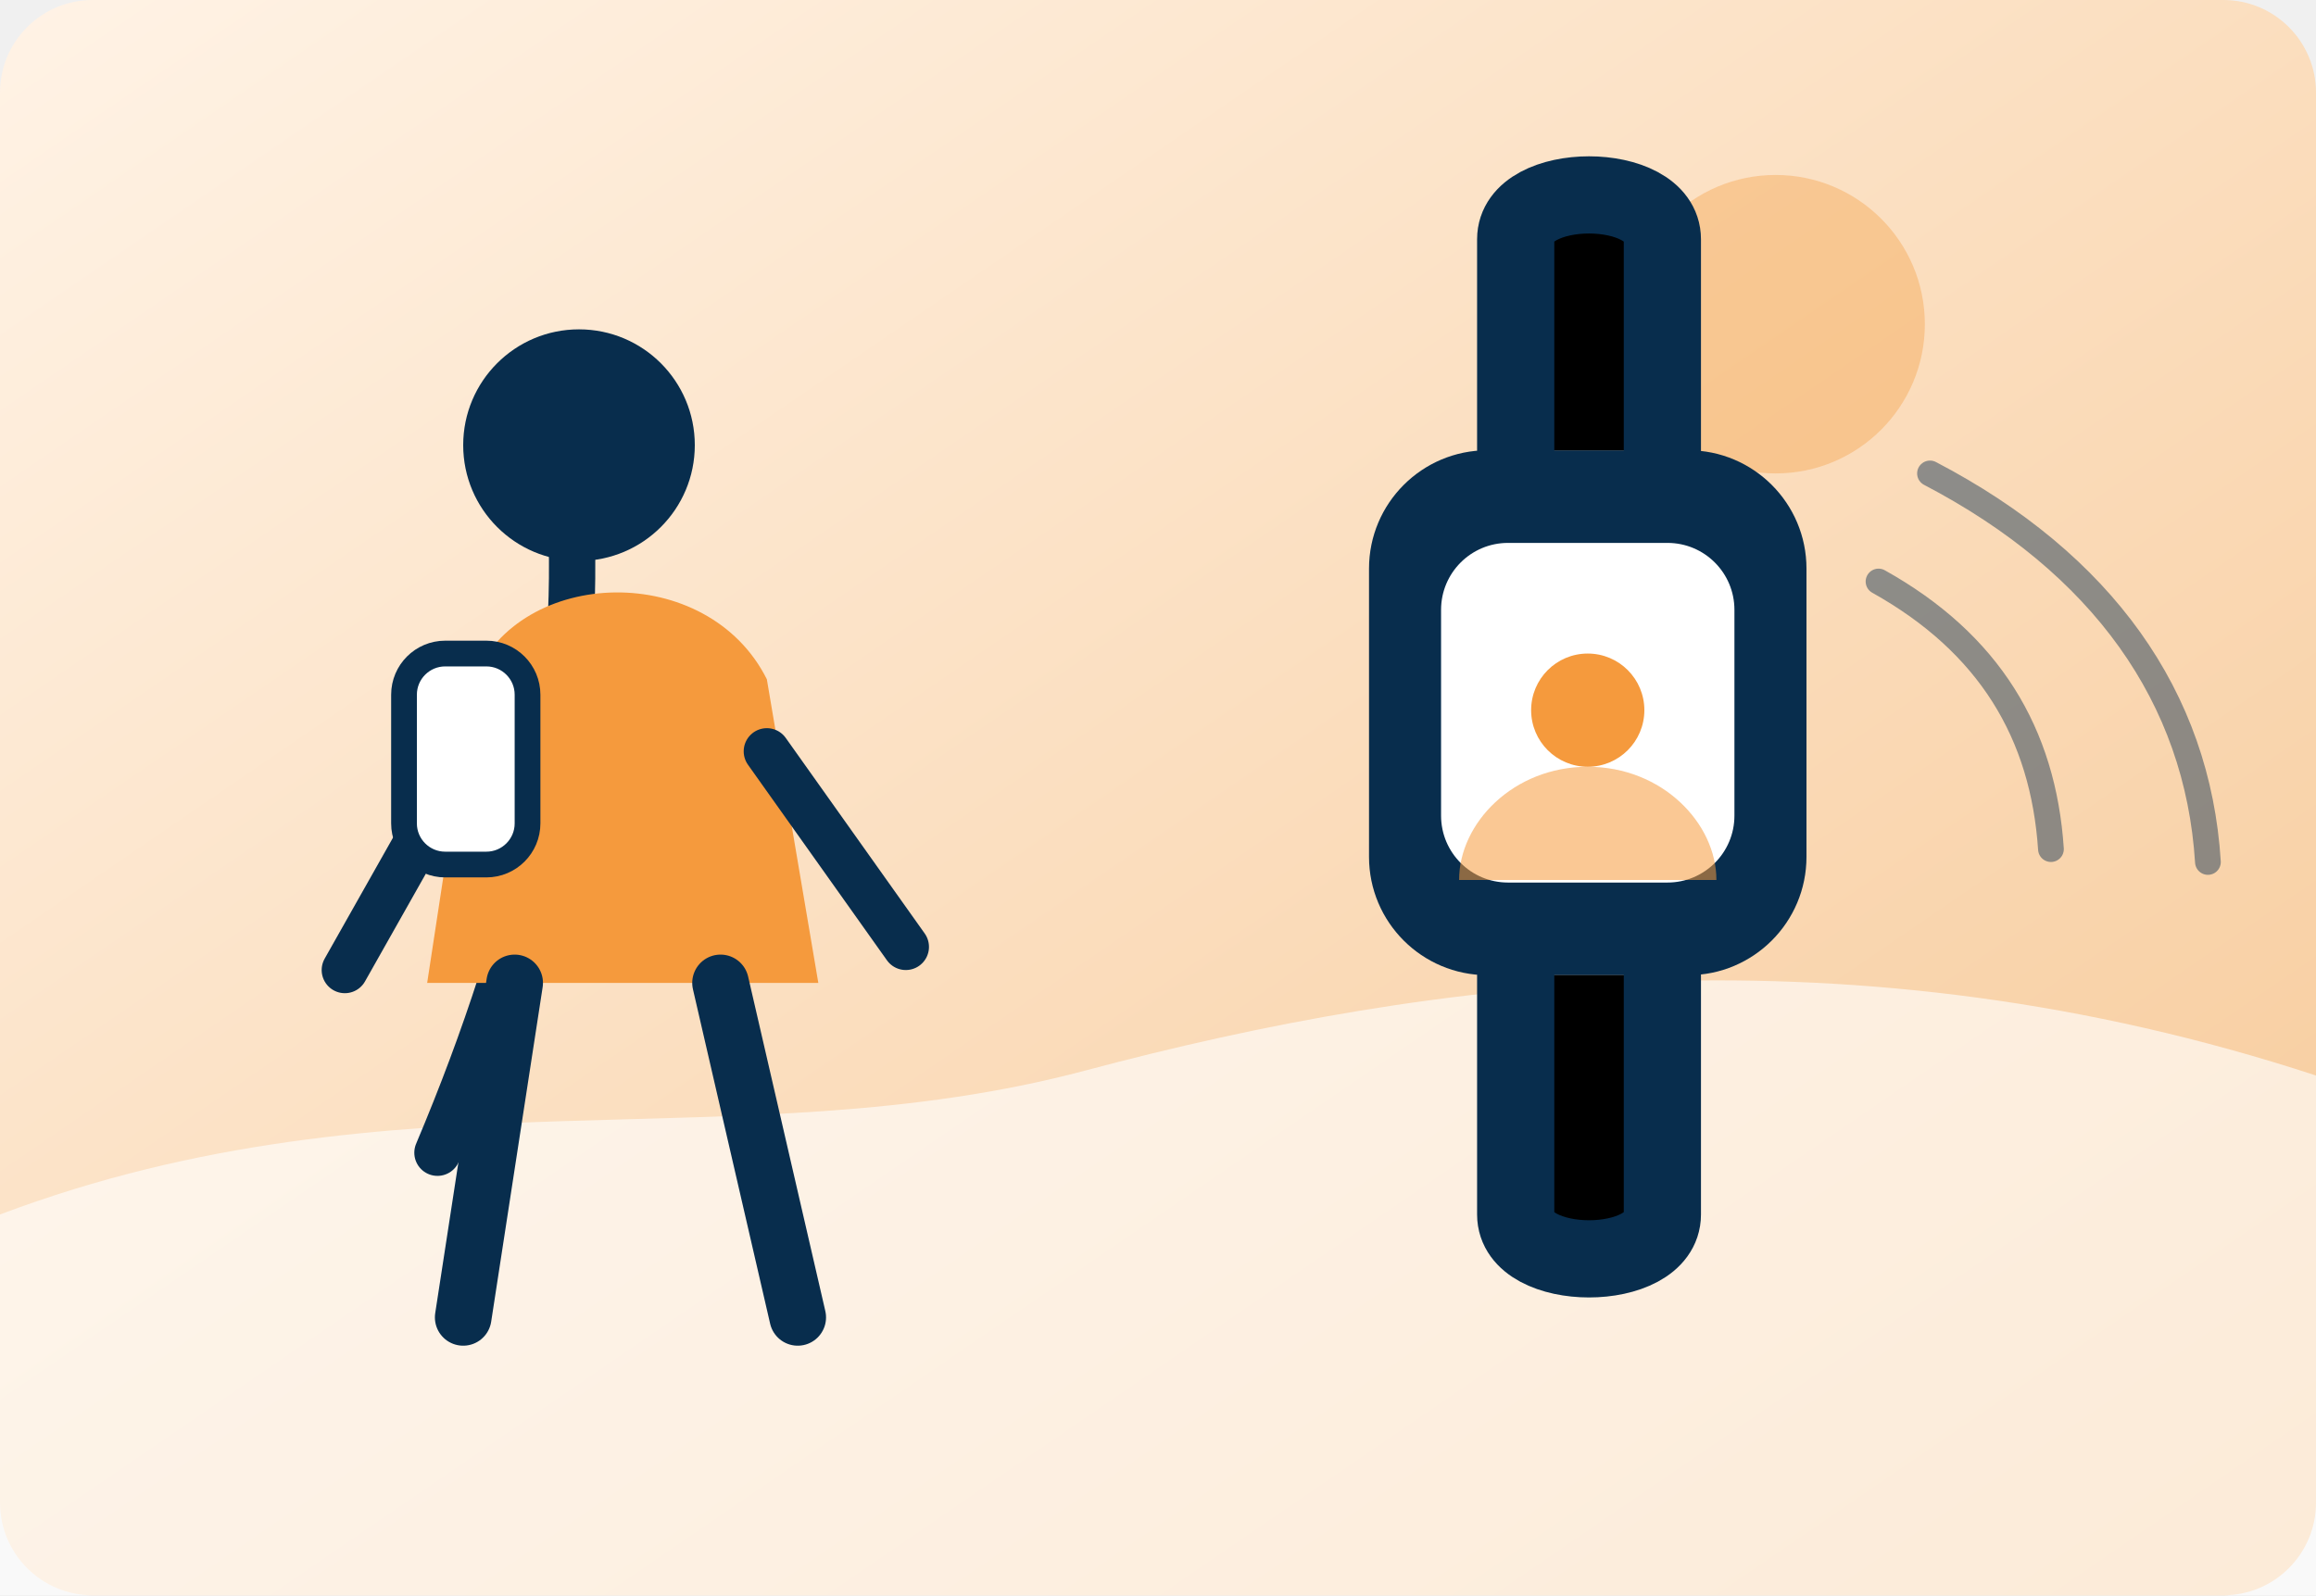
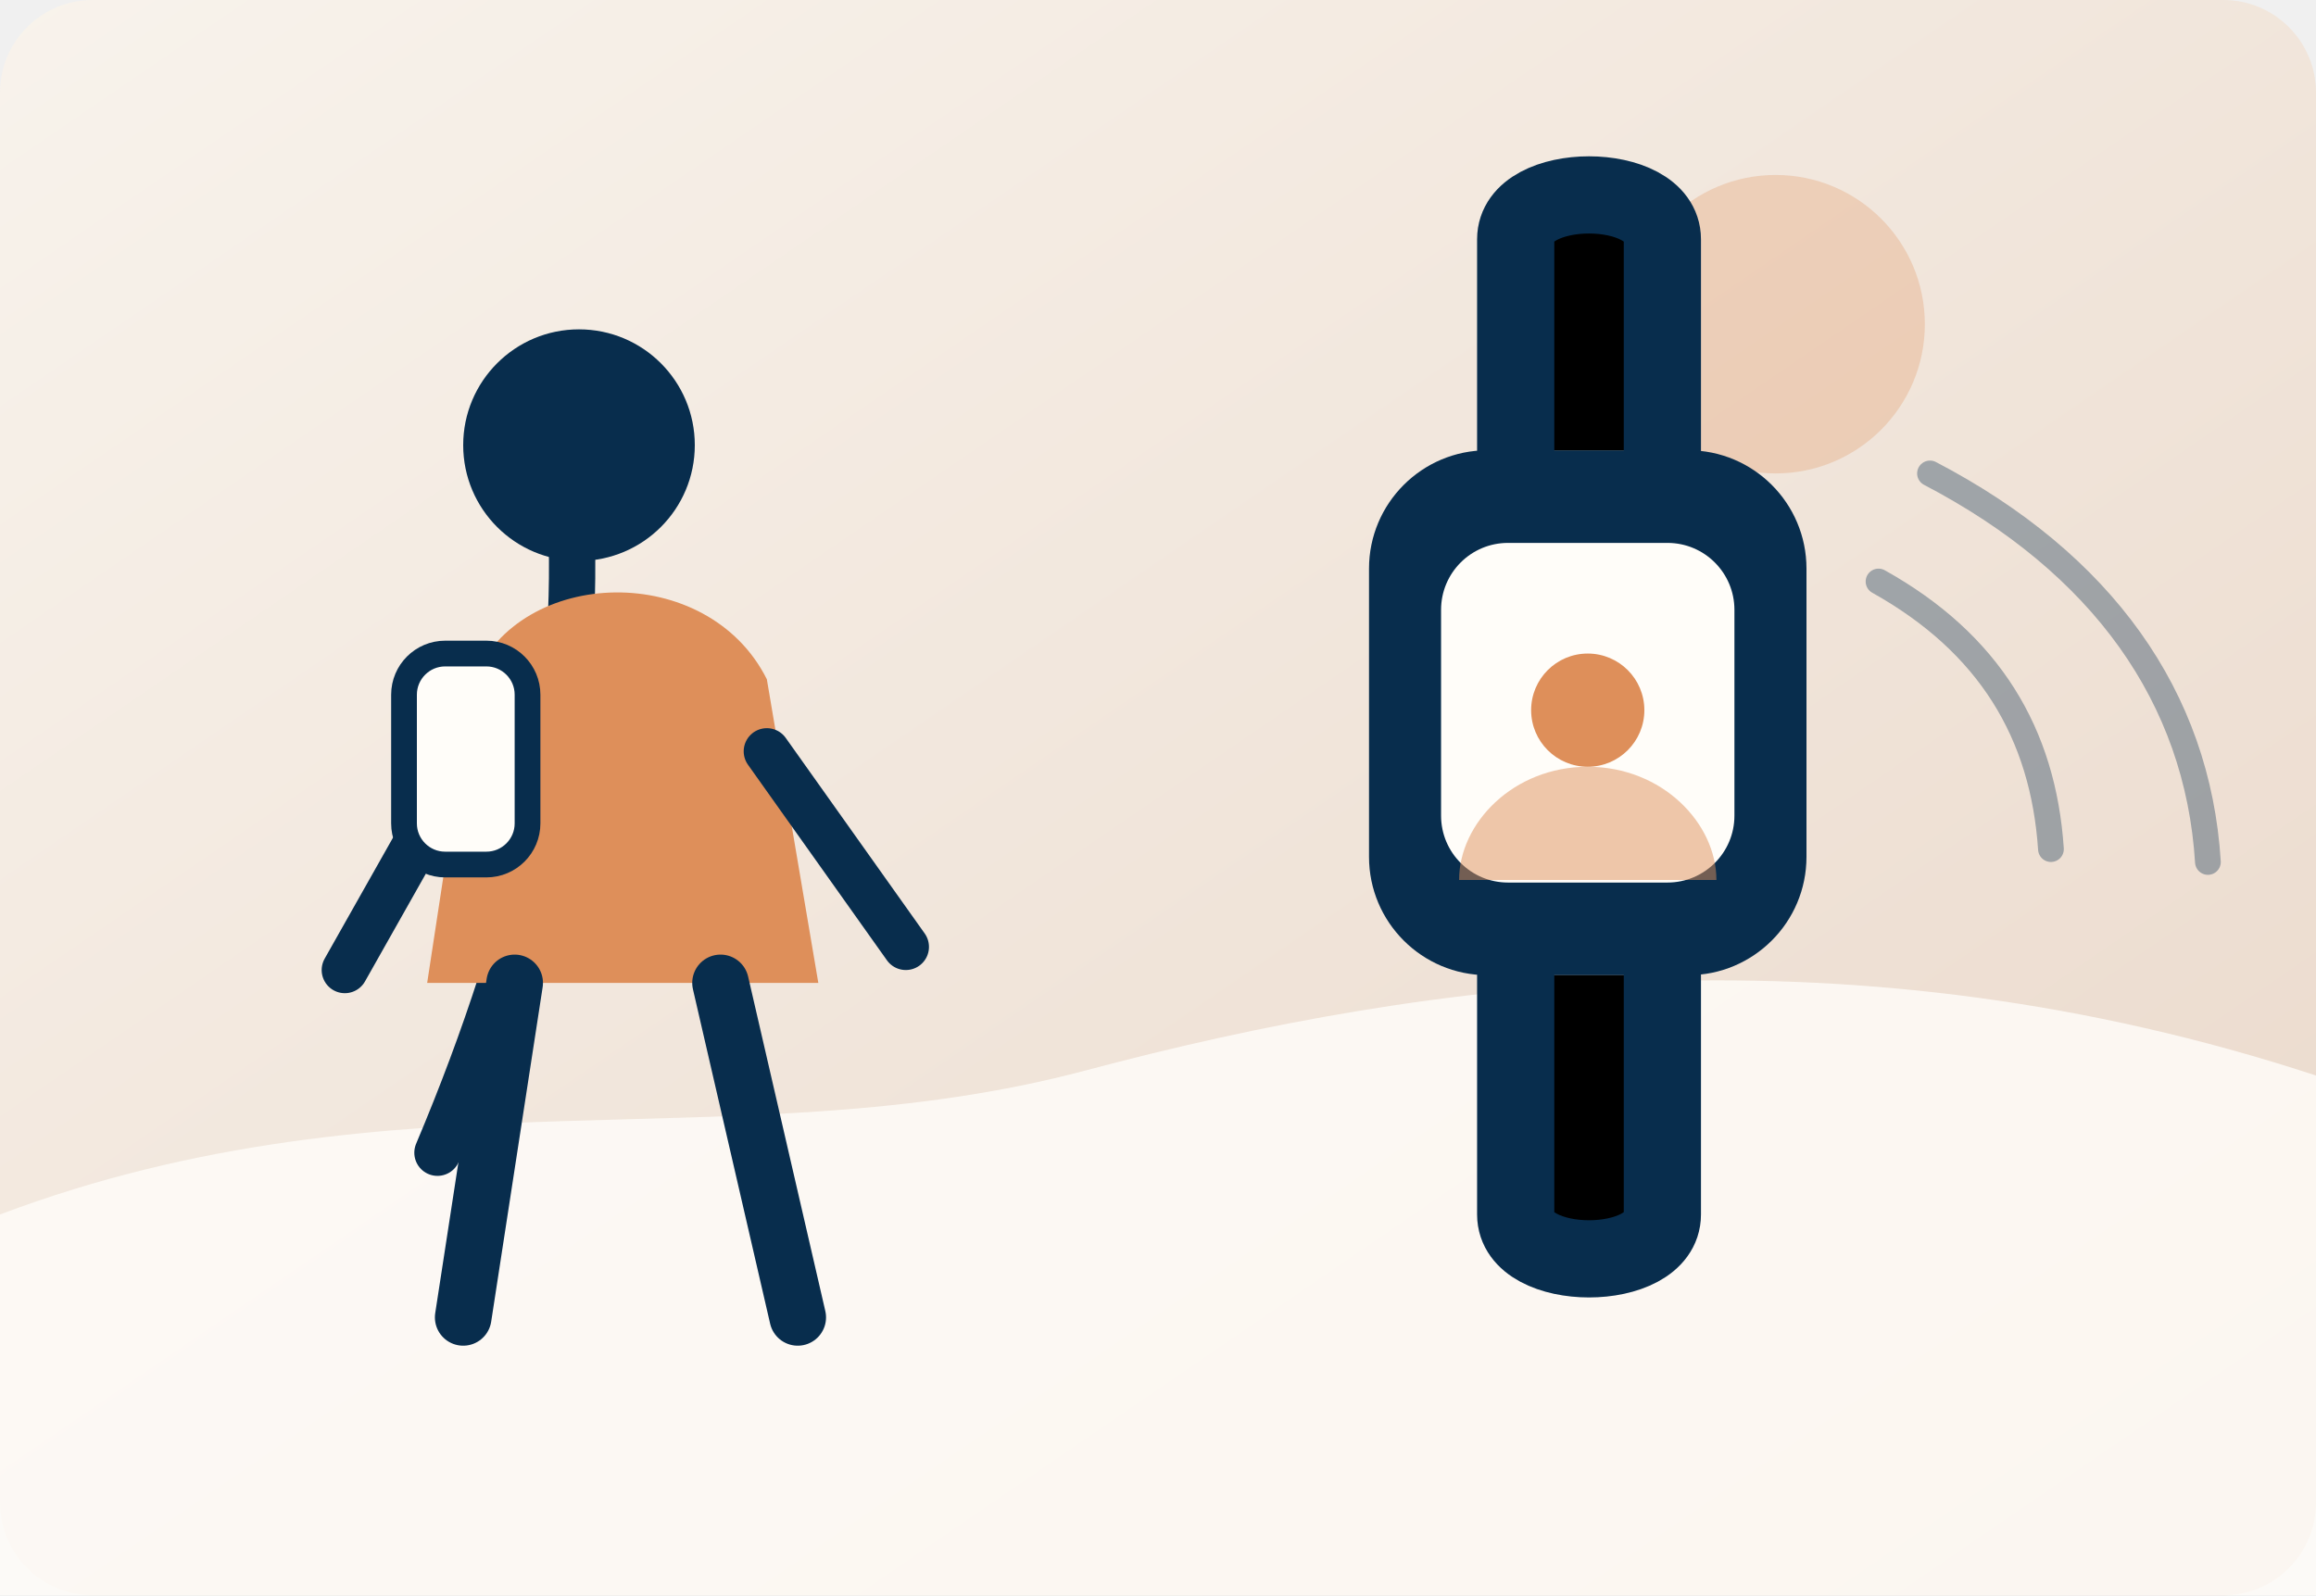
<svg xmlns="http://www.w3.org/2000/svg" viewBox="0 0 900 620" role="img" aria-labelledby="t d">
  <defs>
    <linearGradient id="bg" x1="0" x2="1" y1="0" y2="1">
-       <stop stop-color="#fff3e6" />
-       <stop offset="1" stop-color="#f7c997" />
+       <stop stop-color="#f8f3ec" />
+       <stop offset="1" stop-color="#ead8ca" />
    </linearGradient>
  </defs>
  <rect width="900" height="620" rx="36" fill="url(#bg)" />
-   <circle cx="690" cy="126" r="58" fill="#f59a3d" opacity=".36" />
-   <path d="M0 472C154 414 287 452 422 416s298-57 478 2v202H0Z" fill="#fff" opacity=".62" />
+   <circle cx="690" cy="126" r="58" fill="#de8f5a" opacity=".28" />
+   <path d="M0 472C154 414 287 452 422 416s298-57 478 2v202H0Z" fill="#fffdf9" opacity=".82" />
  <path d="M170 448c38-90 55-171 52-244" fill="none" stroke="#082d4d" stroke-width="18" stroke-linecap="round" />
  <circle cx="225" cy="173" r="45" fill="#082d4d" />
-   <path d="M184 264c18-44 91-46 114 0l20 118H166Z" fill="#f59a3d" />
+   <path d="M184 264c18-44 91-46 114 0l20 118H166Z" fill="#de8f5a" />
  <path d="M182 292l-48 85M298 292l54 76" stroke="#082d4d" stroke-width="18" stroke-linecap="round" />
  <path d="M200 382l-20 130M280 382l30 130" stroke="#082d4d" stroke-width="22" stroke-linecap="round" />
-   <rect x="157" y="254" width="48" height="82" rx="16" fill="#fff" stroke="#082d4d" stroke-width="10" />
+   <rect x="157" y="254" width="48" height="82" rx="16" fill="#fffdf9" stroke="#082d4d" stroke-width="10" />
  <rect x="532" y="175" width="170" height="204" rx="46" fill="#082d4d" />
-   <rect x="560" y="211" width="114" height="132" rx="26" fill="#fff" />
-   <circle cx="617" cy="276" r="22" fill="#f59a3d" />
-   <path d="M617 298c-29 0-50 22-50 44h100c0-22-21-44-50-44Z" fill="#f59a3d" opacity=".55" />
+   <rect x="560" y="211" width="114" height="132" rx="26" fill="#fffdf9" />
+   <circle cx="617" cy="276" r="22" fill="#de8f5a" />
+   <path d="M617 298c-29 0-50 22-50 44h100c0-22-21-44-50-44Z" fill="#de8f5a" opacity=".5" />
  <path d="M589 175v-82c0-23 57-23 57 0v82M589 379v93c0 23 57 23 57 0v-93" stroke="#082d4d" stroke-width="30" stroke-linecap="round" />
-   <path d="M730 226c43 24 64 59 67 104M750 184c67 35 104 87 108 151" fill="none" stroke="#082d4d" stroke-width="10" stroke-linecap="round" opacity=".45" />
+   <path d="M730 226c43 24 64 59 67 104M750 184c67 35 104 87 108 151" fill="none" stroke="#082d4d" stroke-width="10" stroke-linecap="round" opacity=".35" />
</svg>
